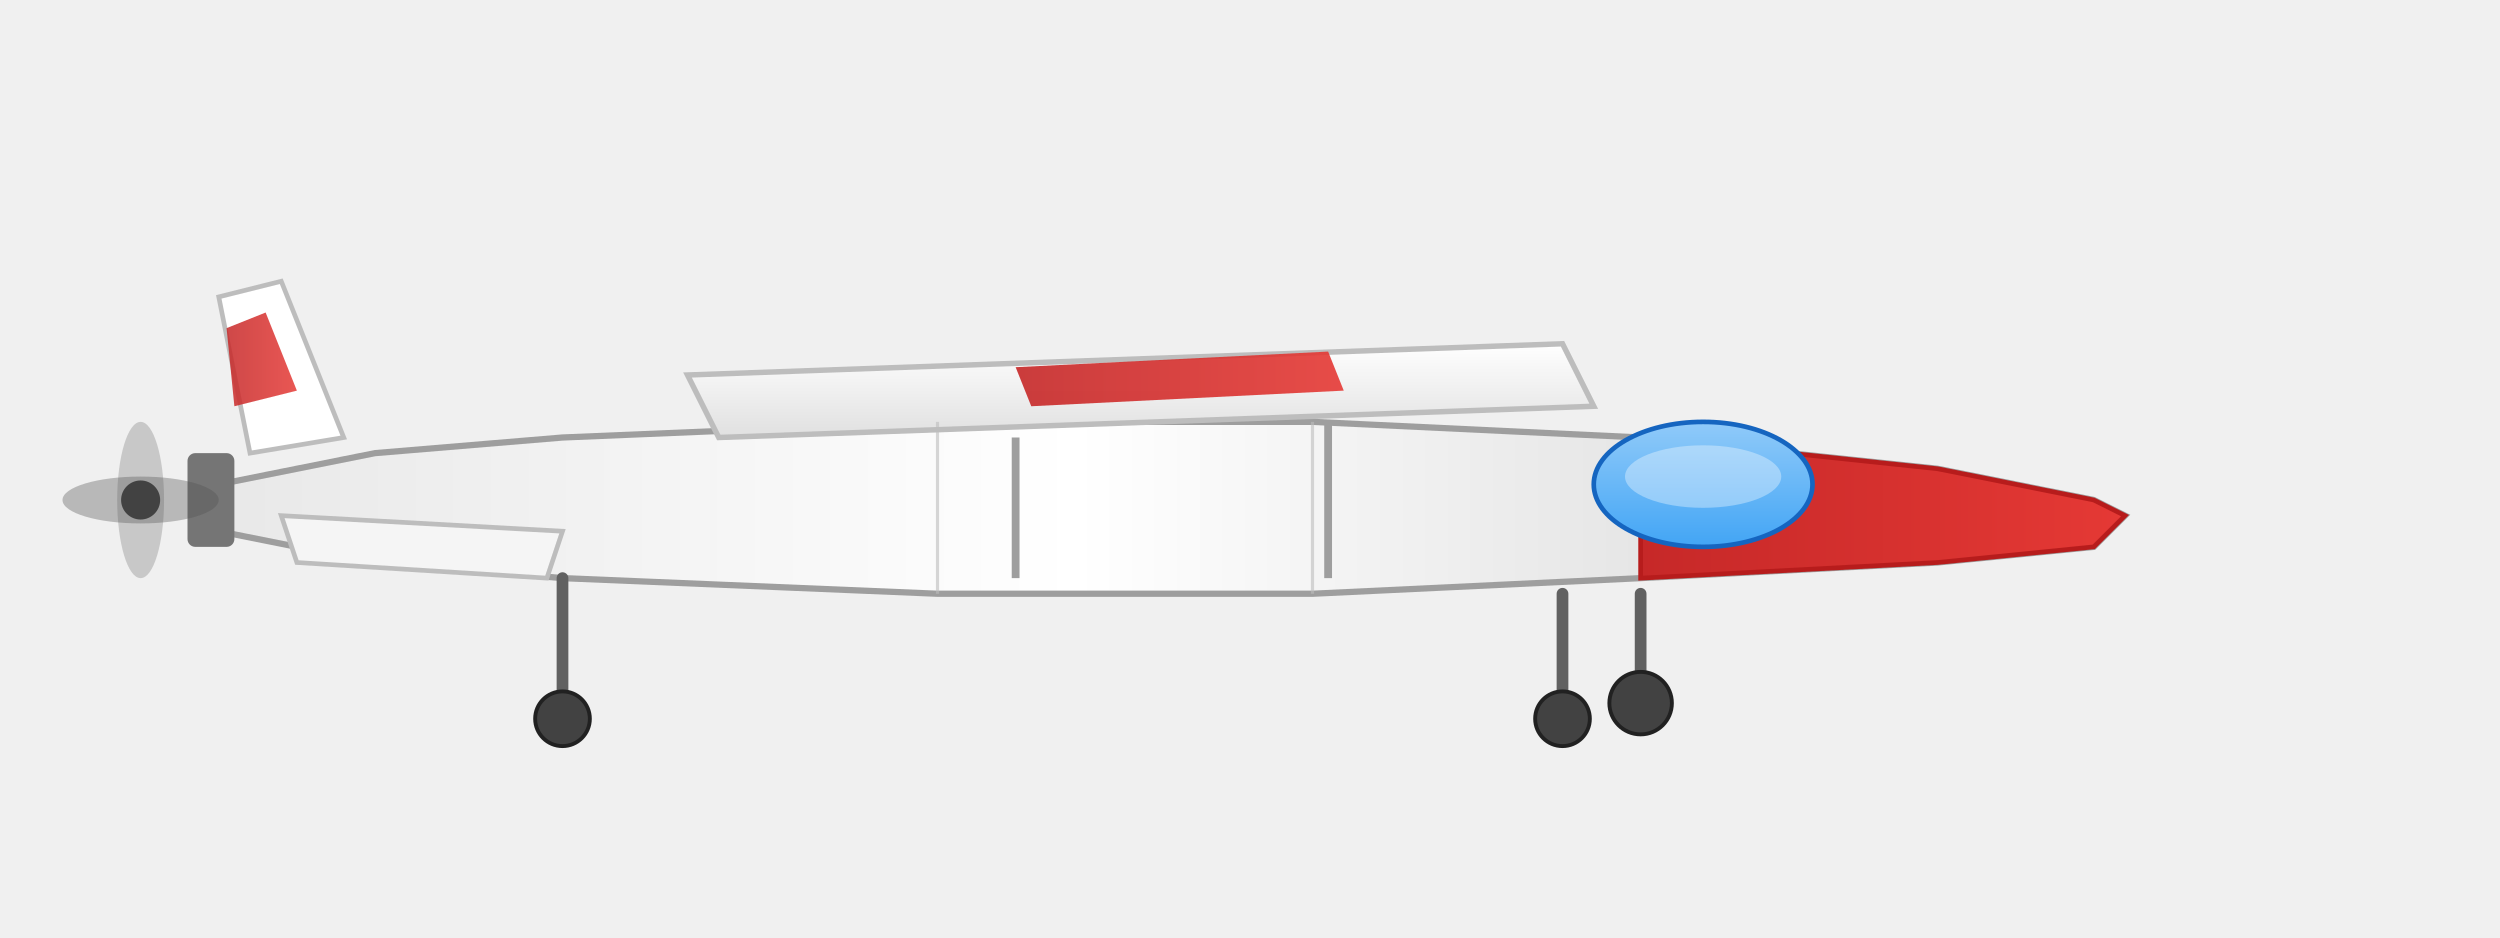
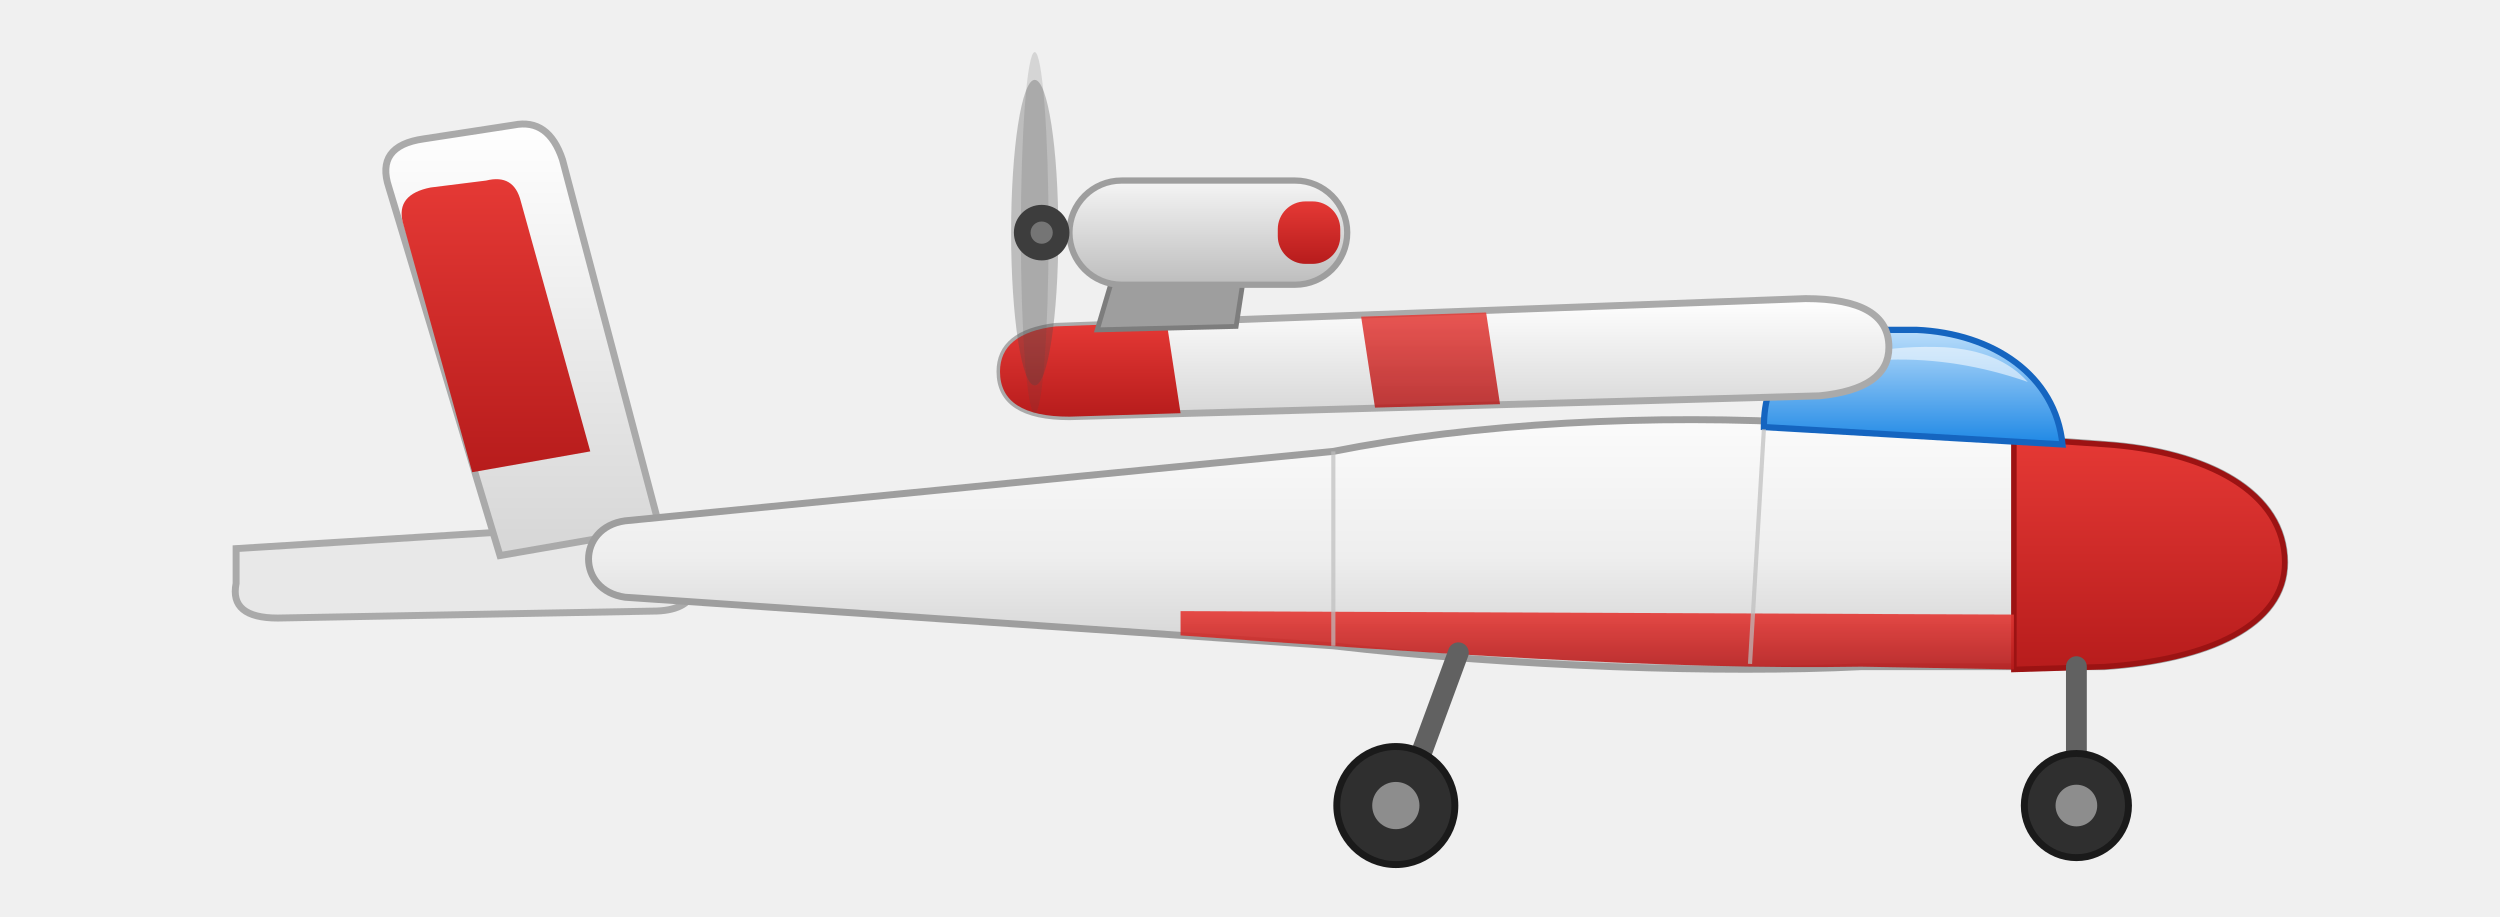
- <svg xmlns="http://www.w3.org/2000/svg" viewBox="0 0 320 120" width="320" height="120" aria-hidden="true">
+ <svg xmlns="http://www.w3.org/2000/svg" viewBox="0 0 360 132" width="360" height="132" aria-hidden="true">
  <defs>
-     <linearGradient id="fuselage" x1="0%" y1="0%" x2="100%" y2="0%">
-       <stop offset="0%" stop-color="#e8e8e8" />
-       <stop offset="45%" stop-color="#ffffff" />
-       <stop offset="100%" stop-color="#d0d0d0" />
+     <linearGradient id="fus" x1="0" y1="0" x2="0" y2="1">
+       <stop offset="0" stop-color="#fbfbfb" />
+       <stop offset="0.55" stop-color="#eeeeee" />
+       <stop offset="1" stop-color="#cfcfcf" />
    </linearGradient>
-     <linearGradient id="wing" x1="0%" y1="0%" x2="0%" y2="100%">
-       <stop offset="0%" stop-color="#ffffff" />
-       <stop offset="100%" stop-color="#e0e0e0" />
+     <linearGradient id="wing" x1="0" y1="0" x2="0" y2="1">
+       <stop offset="0" stop-color="#ffffff" />
+       <stop offset="1" stop-color="#d6d6d6" />
    </linearGradient>
-     <linearGradient id="red" x1="0%" y1="0%" x2="100%" y2="0%">
-       <stop offset="0%" stop-color="#c62828" />
-       <stop offset="100%" stop-color="#e53935" />
+     <linearGradient id="red" x1="0" y1="0" x2="0" y2="1">
+       <stop offset="0" stop-color="#e53935" />
+       <stop offset="1" stop-color="#b71c1c" />
    </linearGradient>
-     <linearGradient id="canopy" x1="0%" y1="0%" x2="0%" y2="100%">
-       <stop offset="0%" stop-color="#90caf9" />
-       <stop offset="100%" stop-color="#42a5f5" />
+     <linearGradient id="canopy" x1="0" y1="0" x2="0" y2="1">
+       <stop offset="0" stop-color="#bbdefb" />
+       <stop offset="1" stop-color="#1e88e5" />
+     </linearGradient>
+     <linearGradient id="nacelle" x1="0" y1="0" x2="0" y2="1">
+       <stop offset="0" stop-color="#f5f5f5" />
+       <stop offset="1" stop-color="#bdbdbd" />
    </linearGradient>
  </defs>
-   <path fill="url(#fuselage)" stroke="#9e9e9e" stroke-width="0.8" d="M28 62 L48 58 L72 56 L120 54 L168 54 L210 56 L248 60 L268 64 L272 66 L268 70 L248 72 L210 74 L168 76 L120 76 L72 74 L48 72 L28 68 Z" />
-   <path fill="url(#red)" stroke="#b71c1c" stroke-width="0.6" d="M248 60 L268 64 L272 66 L268 70 L248 72 L210 74 L210 56 Z" />
-   <ellipse cx="218" cy="62" rx="14" ry="8" fill="url(#canopy)" stroke="#1565c0" stroke-width="0.6" />
-   <ellipse cx="218" cy="61" rx="10" ry="4" fill="rgba(255,255,255,0.35)" />
-   <path fill="url(#wing)" stroke="#bdbdbd" stroke-width="0.7" d="M88 48 L200 44 L204 52 L92 56 Z" />
-   <path fill="url(#red)" opacity="0.9" d="M130 47 L170 45 L172 50 L132 52 Z" />
-   <path fill="#ffffff" stroke="#bdbdbd" stroke-width="0.6" d="M32 58 L28 38 L36 36 L44 56 Z" />
-   <path fill="url(#red)" opacity="0.85" d="M30 52 L29 42 L34 40 L38 50 Z" />
-   <path fill="#f5f5f5" stroke="#bdbdbd" stroke-width="0.6" d="M36 66 L72 68 L70 74 L38 72 Z" />
-   <rect x="24" y="58" width="6" height="12" rx="1" fill="#757575" />
-   <ellipse cx="18" cy="64" rx="10" ry="3" fill="rgba(80,80,80,0.35)" />
-   <ellipse cx="18" cy="64" rx="3" ry="10" fill="rgba(80,80,80,0.25)" />
-   <circle cx="18" cy="64" r="2.5" fill="#424242" />
-   <path fill="none" stroke="#616161" stroke-width="1.5" stroke-linecap="round" d="M210 76 L210 88 M200 76 L200 90 M72 74 L72 90" />
-   <circle cx="210" cy="90" r="4" fill="#424242" stroke="#212121" stroke-width="0.5" />
-   <circle cx="200" cy="92" r="3.5" fill="#424242" stroke="#212121" stroke-width="0.5" />
-   <circle cx="72" cy="92" r="3.5" fill="#424242" stroke="#212121" stroke-width="0.5" />
-   <path fill="none" stroke="#9e9e9e" stroke-width="1" d="M130 56 L130 74 M170 54 L170 74" />
-   <path fill="none" stroke="#bdbdbd" stroke-width="0.4" opacity="0.6" d="M120 54 L120 76 M168 54 L168 76" />
+   <path d="M34 79 L98 75 Q103 75 102 80 L100 85 Q99 88 94 88 L40 89 Q33 89 34 84 Z" fill="#e8e8e8" stroke="#aaaaaa" stroke-width="1" />
+   <path d="M72 80 L56 27 Q54 21 61 20 L74 18 Q79 17 81 23 L95 76 Z" fill="url(#wing)" stroke="#aaaaaa" stroke-width="1" />
+   <path d="M68 68 L58 32 Q57 28 62 27 L70 26 Q74 25 75 29 L85 65 Z" fill="url(#red)" />
+   <path d="M329 81            C329 71 318 65 303 64            L262 61            C238 59.5 212 61 192 65            L90 75            C83 76 83 85 90 86            L192 93            C218 96 248 97 268 96            L303 96            C318 95 329 90 329 81 Z" fill="url(#fus)" stroke="#9e9e9e" stroke-width="1" />
+   <path d="M329 81 C329 71 318 65 303 64 L290 63.1 L290 96.4 L303 96 C318 95 329 90 329 81 Z" fill="url(#red)" stroke="#9c1313" stroke-width="0.8" />
+   <path d="M170 88 L290 88.5 L290 96.4 L268 96 C240 96.5 205 94 170 91.5 Z" fill="url(#red)" opacity="0.9" />
+   <path d="M254 61.5 L297 64 C296 54 287 48 276 47.5 L266 47.5 C258 49 254 54 254 61.5 Z" fill="url(#canopy)" stroke="#1565c0" stroke-width="0.9" />
+   <path d="M260 54 Q268 49.5 280 50 Q288 50.5 292 55 Q282 51.5 272 51.8 Q264 52 260 54 Z" fill="rgba(255,255,255,0.55)" />
+   <path d="M152 47 L260 43 Q272 43 272 50 Q272 56 262 57 L154 60 Q144 60 144 53.5 Q144 48 152 47 Z" fill="url(#wing)" stroke="#aaaaaa" stroke-width="1" />
+   <path d="M152 47 L168 46.4 L170 59.5 L154 60 Q144 60 144 53.5 Q144 48 152 47 Z" fill="url(#red)" />
+   <path d="M196 45.6 L214 45 L216 58.2 L198 58.7 Z" fill="url(#red)" opacity="0.85" />
+   <path d="M158 47.5 L162 34 L180 34 L178 47 Z" fill="#9e9e9e" stroke="#7d7d7d" stroke-width="0.7" />
+   <rect x="154" y="26" width="40" height="15" rx="7.5" fill="url(#nacelle)" stroke="#9e9e9e" stroke-width="0.9" />
+   <rect x="184" y="29" width="9" height="9" rx="4" fill="url(#red)" />
+   <ellipse cx="149" cy="33.5" rx="3.4" ry="22" fill="rgba(70,70,70,0.30)" />
+   <ellipse cx="149" cy="33.5" rx="2" ry="26" fill="rgba(70,70,70,0.16)" />
+   <circle cx="150" cy="33.5" r="4" fill="#3d3d3d" />
+   <circle cx="150" cy="33.5" r="1.6" fill="#757575" />
+   <path d="M299 96 L299 113" stroke="#616161" stroke-width="3" stroke-linecap="round" />
+   <circle cx="299" cy="116" r="7.5" fill="#2f2f2f" stroke="#1a1a1a" stroke-width="1" />
+   <circle cx="299" cy="116" r="3" fill="#8d8d8d" />
+   <path d="M210 94 L203 113" stroke="#616161" stroke-width="3" stroke-linecap="round" />
+   <circle cx="201" cy="116" r="8.5" fill="#2f2f2f" stroke="#1a1a1a" stroke-width="1" />
+   <circle cx="201" cy="116" r="3.4" fill="#8d8d8d" />
+   <path d="M254 61.8 L252 95.6 M192 65 L192 93" stroke="#bdbdbd" stroke-width="0.6" opacity="0.7" fill="none" />
</svg>
